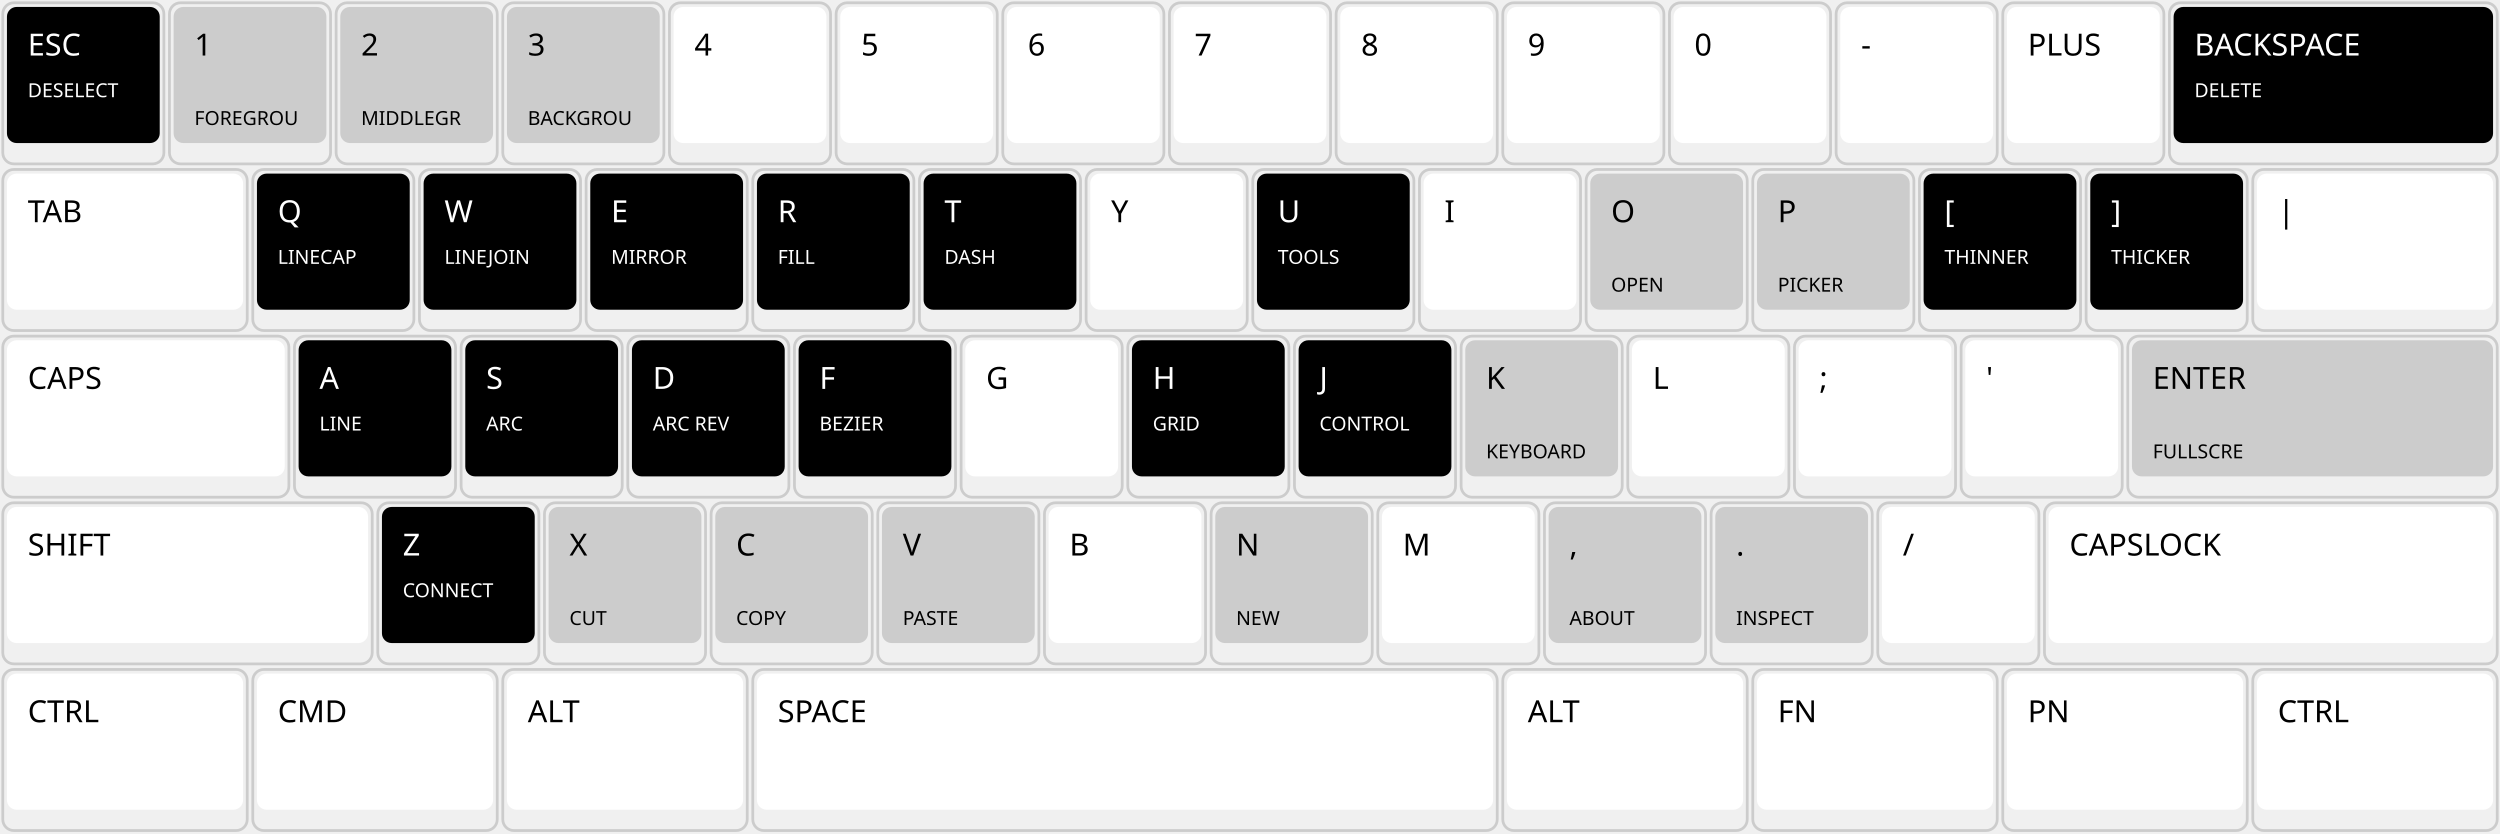
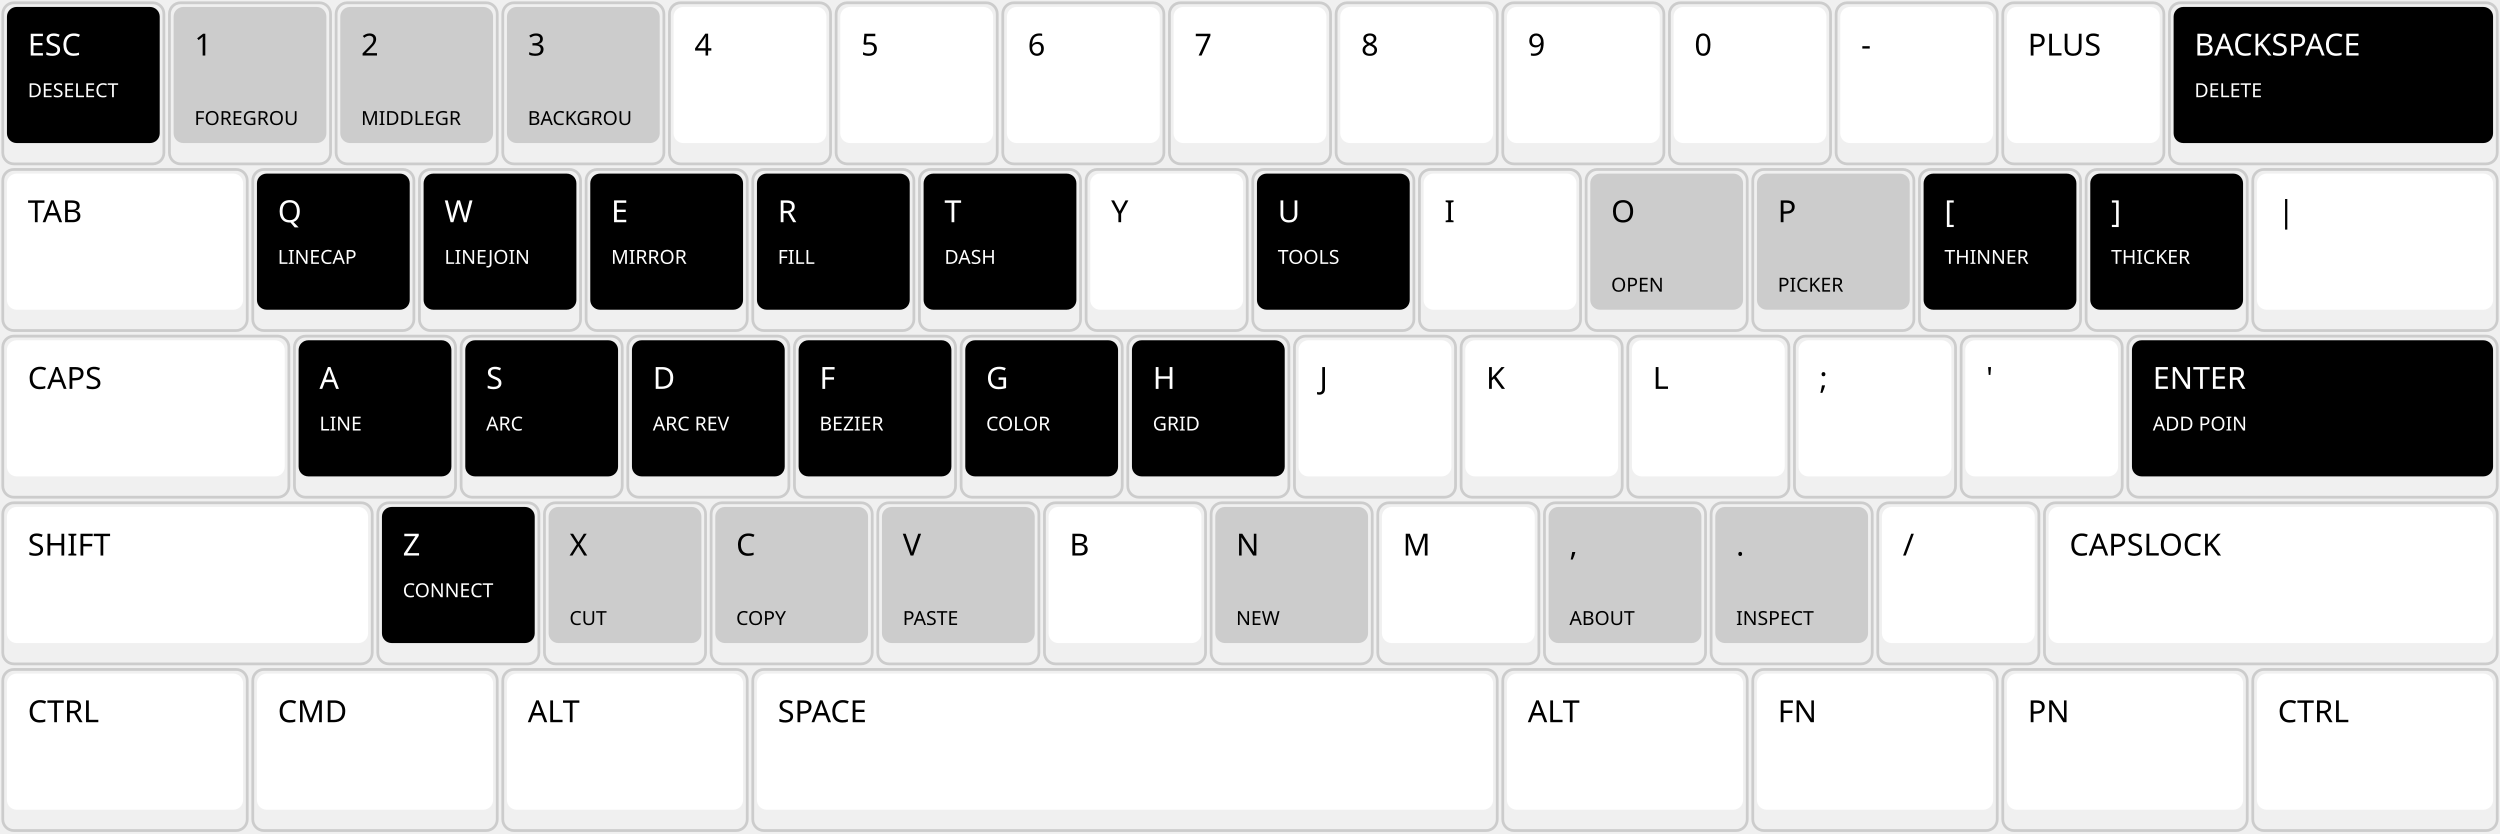
<svg xmlns="http://www.w3.org/2000/svg" width="900" height="300" version="1.0" style="fill:none;stroke:black;stroke-width:2px;">
  <rect x="1" y="1" width="58" height="58" rx="4" ry="4" title="esc" stroke="#ccc" fill="none" stroke-width="1" />
  <rect x="3" y="3" width="54" height="48" rx="3" ry="3" title="esc" stroke="#000" fill="#000" stroke-width="1" />
  <text x="10" y="20" font-size="11" font-family="Input Mono" stroke-width="0" fill="#fff">ESC</text>
  <text x="10" y="35" font-size="7" font-family="Input Mono" stroke-width="0" fill="#fff">DESELECT</text>
  <text x="10" y="45" font-size="7" font-family="Input Mono" stroke-width="0" fill="#000">DOCUMENT</text>
  <rect x="61" y="1" width="58" height="58" rx="4" ry="4" title="1" stroke="#ccc" fill="none" stroke-width="1" />
  <rect x="63" y="3" width="54" height="48" rx="3" ry="3" title="1" stroke="#ccc" fill="#ccc" stroke-width="1" />
  <text x="70" y="20" font-size="11" font-family="Input Mono" stroke-width="0" fill="#000">1</text>
  <text x="70" y="45" font-size="7" font-family="Input Mono" stroke-width="0" fill="#000">FOREGROU</text>
  <rect x="121" y="1" width="58" height="58" rx="4" ry="4" title="2" stroke="#ccc" fill="none" stroke-width="1" />
  <rect x="123" y="3" width="54" height="48" rx="3" ry="3" title="2" stroke="#ccc" fill="#ccc" stroke-width="1" />
  <text x="130" y="20" font-size="11" font-family="Input Mono" stroke-width="0" fill="#000">2</text>
  <text x="130" y="45" font-size="7" font-family="Input Mono" stroke-width="0" fill="#000">MIDDLEGR</text>
  <rect x="181" y="1" width="58" height="58" rx="4" ry="4" title="3" stroke="#ccc" fill="none" stroke-width="1" />
  <rect x="183" y="3" width="54" height="48" rx="3" ry="3" title="3" stroke="#ccc" fill="#ccc" stroke-width="1" />
  <text x="190" y="20" font-size="11" font-family="Input Mono" stroke-width="0" fill="#000">3</text>
  <text x="190" y="45" font-size="7" font-family="Input Mono" stroke-width="0" fill="#000">BACKGROU</text>
  <rect x="241" y="1" width="58" height="58" rx="4" ry="4" title="4" stroke="#ccc" fill="none" stroke-width="1" />
  <rect x="243" y="3" width="54" height="48" rx="3" ry="3" title="4" stroke="#fff" fill="#fff" stroke-width="1" />
  <text x="250" y="20" font-size="11" font-family="Input Mono" stroke-width="0" fill="#000">4</text>
  <rect x="301" y="1" width="58" height="58" rx="4" ry="4" title="5" stroke="#ccc" fill="none" stroke-width="1" />
  <rect x="303" y="3" width="54" height="48" rx="3" ry="3" title="5" stroke="#fff" fill="#fff" stroke-width="1" />
  <text x="310" y="20" font-size="11" font-family="Input Mono" stroke-width="0" fill="#000">5</text>
  <rect x="361" y="1" width="58" height="58" rx="4" ry="4" title="6" stroke="#ccc" fill="none" stroke-width="1" />
  <rect x="363" y="3" width="54" height="48" rx="3" ry="3" title="6" stroke="#fff" fill="#fff" stroke-width="1" />
  <text x="370" y="20" font-size="11" font-family="Input Mono" stroke-width="0" fill="#000">6</text>
  <rect x="421" y="1" width="58" height="58" rx="4" ry="4" title="7" stroke="#ccc" fill="none" stroke-width="1" />
  <rect x="423" y="3" width="54" height="48" rx="3" ry="3" title="7" stroke="#fff" fill="#fff" stroke-width="1" />
  <text x="430" y="20" font-size="11" font-family="Input Mono" stroke-width="0" fill="#000">7</text>
  <rect x="481" y="1" width="58" height="58" rx="4" ry="4" title="8" stroke="#ccc" fill="none" stroke-width="1" />
  <rect x="483" y="3" width="54" height="48" rx="3" ry="3" title="8" stroke="#fff" fill="#fff" stroke-width="1" />
  <text x="490" y="20" font-size="11" font-family="Input Mono" stroke-width="0" fill="#000">8</text>
  <rect x="541" y="1" width="58" height="58" rx="4" ry="4" title="9" stroke="#ccc" fill="none" stroke-width="1" />
  <rect x="543" y="3" width="54" height="48" rx="3" ry="3" title="9" stroke="#fff" fill="#fff" stroke-width="1" />
  <text x="550" y="20" font-size="11" font-family="Input Mono" stroke-width="0" fill="#000">9</text>
  <rect x="601" y="1" width="58" height="58" rx="4" ry="4" title="0" stroke="#ccc" fill="none" stroke-width="1" />
  <rect x="603" y="3" width="54" height="48" rx="3" ry="3" title="0" stroke="#fff" fill="#fff" stroke-width="1" />
  <text x="610" y="20" font-size="11" font-family="Input Mono" stroke-width="0" fill="#000">0</text>
  <rect x="661" y="1" width="58" height="58" rx="4" ry="4" title="-" stroke="#ccc" fill="none" stroke-width="1" />
  <rect x="663" y="3" width="54" height="48" rx="3" ry="3" title="-" stroke="#fff" fill="#fff" stroke-width="1" />
  <text x="670" y="20" font-size="11" font-family="Input Mono" stroke-width="0" fill="#000">-</text>
  <rect x="721" y="1" width="58" height="58" rx="4" ry="4" title="plus" stroke="#ccc" fill="none" stroke-width="1" />
  <rect x="723" y="3" width="54" height="48" rx="3" ry="3" title="plus" stroke="#fff" fill="#fff" stroke-width="1" />
  <text x="730" y="20" font-size="11" font-family="Input Mono" stroke-width="0" fill="#000">PLUS</text>
  <rect x="781" y="1" width="118" height="58" rx="4" ry="4" title="backspace" stroke="#ccc" fill="none" stroke-width="1" />
  <rect x="783" y="3" width="114" height="48" rx="3" ry="3" title="backspace" stroke="#000" fill="#000" stroke-width="1" />
  <text x="790" y="20" font-size="11" font-family="Input Mono" stroke-width="0" fill="#fff">BACKSPACE</text>
  <text x="790" y="35" font-size="7" font-family="Input Mono" stroke-width="0" fill="#fff">DELETE</text>
-   <text x="790" y="45" font-size="7" font-family="Input Mono" stroke-width="0" fill="#000">RESET</text>
+   <text x="790" y="45" font-size="7" font-family="Input Mono" stroke-width="0" fill="#000">REMOVE P</text>
  <rect x="1" y="61" width="88" height="58" rx="4" ry="4" title="tab" stroke="#ccc" fill="none" stroke-width="1" />
  <rect x="3" y="63" width="84" height="48" rx="3" ry="3" title="tab" stroke="#fff" fill="#fff" stroke-width="1" />
  <text x="10" y="80" font-size="11" font-family="Input Mono" stroke-width="0" fill="#000">TAB</text>
  <rect x="91" y="61" width="58" height="58" rx="4" ry="4" title="q" stroke="#ccc" fill="none" stroke-width="1" />
  <rect x="93" y="63" width="54" height="48" rx="3" ry="3" title="q" stroke="#000" fill="#000" stroke-width="1" />
  <text x="100" y="80" font-size="11" font-family="Input Mono" stroke-width="0" fill="#fff">Q</text>
  <text x="100" y="95" font-size="7" font-family="Input Mono" stroke-width="0" fill="#fff">LINECAP</text>
  <text x="100" y="105" font-size="7" font-family="Input Mono" stroke-width="0" fill="#000">QUIT</text>
  <rect x="151" y="61" width="58" height="58" rx="4" ry="4" title="w" stroke="#ccc" fill="none" stroke-width="1" />
  <rect x="153" y="63" width="54" height="48" rx="3" ry="3" title="w" stroke="#000" fill="#000" stroke-width="1" />
  <text x="160" y="80" font-size="11" font-family="Input Mono" stroke-width="0" fill="#fff">W</text>
  <text x="160" y="95" font-size="7" font-family="Input Mono" stroke-width="0" fill="#fff">LINEJOIN</text>
  <rect x="211" y="61" width="58" height="58" rx="4" ry="4" title="e" stroke="#ccc" fill="none" stroke-width="1" />
  <rect x="213" y="63" width="54" height="48" rx="3" ry="3" title="e" stroke="#000" fill="#000" stroke-width="1" />
  <text x="220" y="80" font-size="11" font-family="Input Mono" stroke-width="0" fill="#fff">E</text>
  <text x="220" y="95" font-size="7" font-family="Input Mono" stroke-width="0" fill="#fff">MIRROR</text>
-   <text x="220" y="105" font-size="7" font-family="Input Mono" stroke-width="0" fill="#000">SIZE</text>
  <rect x="271" y="61" width="58" height="58" rx="4" ry="4" title="r" stroke="#ccc" fill="none" stroke-width="1" />
  <rect x="273" y="63" width="54" height="48" rx="3" ry="3" title="r" stroke="#000" fill="#000" stroke-width="1" />
  <text x="280" y="80" font-size="11" font-family="Input Mono" stroke-width="0" fill="#fff">R</text>
  <text x="280" y="95" font-size="7" font-family="Input Mono" stroke-width="0" fill="#fff">FILL</text>
  <rect x="331" y="61" width="58" height="58" rx="4" ry="4" title="t" stroke="#ccc" fill="none" stroke-width="1" />
  <rect x="333" y="63" width="54" height="48" rx="3" ry="3" title="t" stroke="#000" fill="#000" stroke-width="1" />
  <text x="340" y="80" font-size="11" font-family="Input Mono" stroke-width="0" fill="#fff">T</text>
  <text x="340" y="95" font-size="7" font-family="Input Mono" stroke-width="0" fill="#fff">DASH</text>
  <rect x="391" y="61" width="58" height="58" rx="4" ry="4" title="y" stroke="#ccc" fill="none" stroke-width="1" />
  <rect x="393" y="63" width="54" height="48" rx="3" ry="3" title="y" stroke="#fff" fill="#fff" stroke-width="1" />
  <text x="400" y="80" font-size="11" font-family="Input Mono" stroke-width="0" fill="#000">Y</text>
  <rect x="451" y="61" width="58" height="58" rx="4" ry="4" title="u" stroke="#ccc" fill="none" stroke-width="1" />
  <rect x="453" y="63" width="54" height="48" rx="3" ry="3" title="u" stroke="#000" fill="#000" stroke-width="1" />
  <text x="460" y="80" font-size="11" font-family="Input Mono" stroke-width="0" fill="#fff">U</text>
  <text x="460" y="95" font-size="7" font-family="Input Mono" stroke-width="0" fill="#fff">TOOLS</text>
  <rect x="511" y="61" width="58" height="58" rx="4" ry="4" title="i" stroke="#ccc" fill="none" stroke-width="1" />
  <rect x="513" y="63" width="54" height="48" rx="3" ry="3" title="i" stroke="#fff" fill="#fff" stroke-width="1" />
  <text x="520" y="80" font-size="11" font-family="Input Mono" stroke-width="0" fill="#000">I</text>
  <rect x="571" y="61" width="58" height="58" rx="4" ry="4" title="o" stroke="#ccc" fill="none" stroke-width="1" />
  <rect x="573" y="63" width="54" height="48" rx="3" ry="3" title="o" stroke="#ccc" fill="#ccc" stroke-width="1" />
  <text x="580" y="80" font-size="11" font-family="Input Mono" stroke-width="0" fill="#000">O</text>
  <text x="580" y="105" font-size="7" font-family="Input Mono" stroke-width="0" fill="#000">OPEN</text>
  <rect x="631" y="61" width="58" height="58" rx="4" ry="4" title="p" stroke="#ccc" fill="none" stroke-width="1" />
  <rect x="633" y="63" width="54" height="48" rx="3" ry="3" title="p" stroke="#ccc" fill="#ccc" stroke-width="1" />
  <text x="640" y="80" font-size="11" font-family="Input Mono" stroke-width="0" fill="#000">P</text>
  <text x="640" y="105" font-size="7" font-family="Input Mono" stroke-width="0" fill="#000">PICKER</text>
  <rect x="691" y="61" width="58" height="58" rx="4" ry="4" title="[" stroke="#ccc" fill="none" stroke-width="1" />
  <rect x="693" y="63" width="54" height="48" rx="3" ry="3" title="[" stroke="#000" fill="#000" stroke-width="1" />
  <text x="700" y="80" font-size="11" font-family="Input Mono" stroke-width="0" fill="#fff">[</text>
  <text x="700" y="95" font-size="7" font-family="Input Mono" stroke-width="0" fill="#fff">THINNER</text>
  <rect x="751" y="61" width="58" height="58" rx="4" ry="4" title="]" stroke="#ccc" fill="none" stroke-width="1" />
  <rect x="753" y="63" width="54" height="48" rx="3" ry="3" title="]" stroke="#000" fill="#000" stroke-width="1" />
  <text x="760" y="80" font-size="11" font-family="Input Mono" stroke-width="0" fill="#fff">]</text>
  <text x="760" y="95" font-size="7" font-family="Input Mono" stroke-width="0" fill="#fff">THICKER</text>
  <rect x="811" y="61" width="88" height="58" rx="4" ry="4" title="|" stroke="#ccc" fill="none" stroke-width="1" />
  <rect x="813" y="63" width="84" height="48" rx="3" ry="3" title="|" stroke="#fff" fill="#fff" stroke-width="1" />
  <text x="820" y="80" font-size="11" font-family="Input Mono" stroke-width="0" fill="#000">|</text>
  <rect x="1" y="121" width="103" height="58" rx="4" ry="4" title="caps" stroke="#ccc" fill="none" stroke-width="1" />
  <rect x="3" y="123" width="99" height="48" rx="3" ry="3" title="caps" stroke="#fff" fill="#fff" stroke-width="1" />
  <text x="10" y="140" font-size="11" font-family="Input Mono" stroke-width="0" fill="#000">CAPS</text>
  <rect x="106" y="121" width="58" height="58" rx="4" ry="4" title="a" stroke="#ccc" fill="none" stroke-width="1" />
  <rect x="108" y="123" width="54" height="48" rx="3" ry="3" title="a" stroke="#000" fill="#000" stroke-width="1" />
  <text x="115" y="140" font-size="11" font-family="Input Mono" stroke-width="0" fill="#fff">A</text>
  <text x="115" y="155" font-size="7" font-family="Input Mono" stroke-width="0" fill="#fff">LINE</text>
  <rect x="166" y="121" width="58" height="58" rx="4" ry="4" title="s" stroke="#ccc" fill="none" stroke-width="1" />
  <rect x="168" y="123" width="54" height="48" rx="3" ry="3" title="s" stroke="#000" fill="#000" stroke-width="1" />
  <text x="175" y="140" font-size="11" font-family="Input Mono" stroke-width="0" fill="#fff">S</text>
  <text x="175" y="155" font-size="7" font-family="Input Mono" stroke-width="0" fill="#fff">ARC</text>
  <text x="175" y="165" font-size="7" font-family="Input Mono" stroke-width="0" fill="#000">SAVE</text>
  <rect x="226" y="121" width="58" height="58" rx="4" ry="4" title="d" stroke="#ccc" fill="none" stroke-width="1" />
  <rect x="228" y="123" width="54" height="48" rx="3" ry="3" title="d" stroke="#000" fill="#000" stroke-width="1" />
  <text x="235" y="140" font-size="11" font-family="Input Mono" stroke-width="0" fill="#fff">D</text>
  <text x="235" y="155" font-size="7" font-family="Input Mono" stroke-width="0" fill="#fff">ARC REV</text>
  <rect x="286" y="121" width="58" height="58" rx="4" ry="4" title="f" stroke="#ccc" fill="none" stroke-width="1" />
  <rect x="288" y="123" width="54" height="48" rx="3" ry="3" title="f" stroke="#000" fill="#000" stroke-width="1" />
  <text x="295" y="140" font-size="11" font-family="Input Mono" stroke-width="0" fill="#fff">F</text>
  <text x="295" y="155" font-size="7" font-family="Input Mono" stroke-width="0" fill="#fff">BEZIER</text>
  <rect x="346" y="121" width="58" height="58" rx="4" ry="4" title="g" stroke="#ccc" fill="none" stroke-width="1" />
-   <rect x="348" y="123" width="54" height="48" rx="3" ry="3" title="g" stroke="#fff" fill="#fff" stroke-width="1" />
-   <text x="355" y="140" font-size="11" font-family="Input Mono" stroke-width="0" fill="#000">G</text>
+   <rect x="348" y="123" width="54" height="48" rx="3" ry="3" title="g" stroke="#000" fill="#000" stroke-width="1" />
+   <text x="355" y="140" font-size="11" font-family="Input Mono" stroke-width="0" fill="#fff">G</text>
+   <text x="355" y="155" font-size="7" font-family="Input Mono" stroke-width="0" fill="#fff">COLOR</text>
  <rect x="406" y="121" width="58" height="58" rx="4" ry="4" title="h" stroke="#ccc" fill="none" stroke-width="1" />
  <rect x="408" y="123" width="54" height="48" rx="3" ry="3" title="h" stroke="#000" fill="#000" stroke-width="1" />
  <text x="415" y="140" font-size="11" font-family="Input Mono" stroke-width="0" fill="#fff">H</text>
  <text x="415" y="155" font-size="7" font-family="Input Mono" stroke-width="0" fill="#fff">GRID</text>
  <text x="415" y="165" font-size="7" font-family="Input Mono" stroke-width="0" fill="#000">HIDE</text>
  <rect x="466" y="121" width="58" height="58" rx="4" ry="4" title="j" stroke="#ccc" fill="none" stroke-width="1" />
-   <rect x="468" y="123" width="54" height="48" rx="3" ry="3" title="j" stroke="#000" fill="#000" stroke-width="1" />
-   <text x="475" y="140" font-size="11" font-family="Input Mono" stroke-width="0" fill="#fff">J</text>
-   <text x="475" y="155" font-size="7" font-family="Input Mono" stroke-width="0" fill="#fff">CONTROL</text>
+   <rect x="468" y="123" width="54" height="48" rx="3" ry="3" title="j" stroke="#fff" fill="#fff" stroke-width="1" />
+   <text x="475" y="140" font-size="11" font-family="Input Mono" stroke-width="0" fill="#000">J</text>
  <rect x="526" y="121" width="58" height="58" rx="4" ry="4" title="k" stroke="#ccc" fill="none" stroke-width="1" />
-   <rect x="528" y="123" width="54" height="48" rx="3" ry="3" title="k" stroke="#ccc" fill="#ccc" stroke-width="1" />
+   <rect x="528" y="123" width="54" height="48" rx="3" ry="3" title="k" stroke="#fff" fill="#fff" stroke-width="1" />
  <text x="535" y="140" font-size="11" font-family="Input Mono" stroke-width="0" fill="#000">K</text>
-   <text x="535" y="165" font-size="7" font-family="Input Mono" stroke-width="0" fill="#000">KEYBOARD</text>
  <rect x="586" y="121" width="58" height="58" rx="4" ry="4" title="l" stroke="#ccc" fill="none" stroke-width="1" />
  <rect x="588" y="123" width="54" height="48" rx="3" ry="3" title="l" stroke="#fff" fill="#fff" stroke-width="1" />
  <text x="595" y="140" font-size="11" font-family="Input Mono" stroke-width="0" fill="#000">L</text>
  <rect x="646" y="121" width="58" height="58" rx="4" ry="4" title=";" stroke="#ccc" fill="none" stroke-width="1" />
  <rect x="648" y="123" width="54" height="48" rx="3" ry="3" title=";" stroke="#fff" fill="#fff" stroke-width="1" />
  <text x="655" y="140" font-size="11" font-family="Input Mono" stroke-width="0" fill="#000">;</text>
  <rect x="706" y="121" width="58" height="58" rx="4" ry="4" title="'" stroke="#ccc" fill="none" stroke-width="1" />
  <rect x="708" y="123" width="54" height="48" rx="3" ry="3" title="'" stroke="#fff" fill="#fff" stroke-width="1" />
  <text x="715" y="140" font-size="11" font-family="Input Mono" stroke-width="0" fill="#000">'</text>
  <rect x="766" y="121" width="133" height="58" rx="4" ry="4" title="enter" stroke="#ccc" fill="none" stroke-width="1" />
-   <rect x="768" y="123" width="129" height="48" rx="3" ry="3" title="enter" stroke="#ccc" fill="#ccc" stroke-width="1" />
-   <text x="775" y="140" font-size="11" font-family="Input Mono" stroke-width="0" fill="#000">ENTER</text>
+   <rect x="768" y="123" width="129" height="48" rx="3" ry="3" title="enter" stroke="#000" fill="#000" stroke-width="1" />
+   <text x="775" y="140" font-size="11" font-family="Input Mono" stroke-width="0" fill="#fff">ENTER</text>
+   <text x="775" y="155" font-size="7" font-family="Input Mono" stroke-width="0" fill="#fff">ADD POIN</text>
  <text x="775" y="165" font-size="7" font-family="Input Mono" stroke-width="0" fill="#000">FULLSCRE</text>
  <rect x="1" y="181" width="133" height="58" rx="4" ry="4" title="shift" stroke="#ccc" fill="none" stroke-width="1" />
  <rect x="3" y="183" width="129" height="48" rx="3" ry="3" title="shift" stroke="#fff" fill="#fff" stroke-width="1" />
  <text x="10" y="200" font-size="11" font-family="Input Mono" stroke-width="0" fill="#000">SHIFT</text>
  <rect x="136" y="181" width="58" height="58" rx="4" ry="4" title="z" stroke="#ccc" fill="none" stroke-width="1" />
  <rect x="138" y="183" width="54" height="48" rx="3" ry="3" title="z" stroke="#000" fill="#000" stroke-width="1" />
  <text x="145" y="200" font-size="11" font-family="Input Mono" stroke-width="0" fill="#fff">Z</text>
  <text x="145" y="215" font-size="7" font-family="Input Mono" stroke-width="0" fill="#fff">CONNECT</text>
  <text x="145" y="225" font-size="7" font-family="Input Mono" stroke-width="0" fill="#000">UNDO</text>
  <rect x="196" y="181" width="58" height="58" rx="4" ry="4" title="x" stroke="#ccc" fill="none" stroke-width="1" />
  <rect x="198" y="183" width="54" height="48" rx="3" ry="3" title="x" stroke="#ccc" fill="#ccc" stroke-width="1" />
  <text x="205" y="200" font-size="11" font-family="Input Mono" stroke-width="0" fill="#000">X</text>
  <text x="205" y="225" font-size="7" font-family="Input Mono" stroke-width="0" fill="#000">CUT</text>
  <rect x="256" y="181" width="58" height="58" rx="4" ry="4" title="c" stroke="#ccc" fill="none" stroke-width="1" />
  <rect x="258" y="183" width="54" height="48" rx="3" ry="3" title="c" stroke="#ccc" fill="#ccc" stroke-width="1" />
  <text x="265" y="200" font-size="11" font-family="Input Mono" stroke-width="0" fill="#000">C</text>
  <text x="265" y="225" font-size="7" font-family="Input Mono" stroke-width="0" fill="#000">COPY</text>
  <rect x="316" y="181" width="58" height="58" rx="4" ry="4" title="v" stroke="#ccc" fill="none" stroke-width="1" />
  <rect x="318" y="183" width="54" height="48" rx="3" ry="3" title="v" stroke="#ccc" fill="#ccc" stroke-width="1" />
  <text x="325" y="200" font-size="11" font-family="Input Mono" stroke-width="0" fill="#000">V</text>
  <text x="325" y="225" font-size="7" font-family="Input Mono" stroke-width="0" fill="#000">PASTE</text>
  <rect x="376" y="181" width="58" height="58" rx="4" ry="4" title="b" stroke="#ccc" fill="none" stroke-width="1" />
  <rect x="378" y="183" width="54" height="48" rx="3" ry="3" title="b" stroke="#fff" fill="#fff" stroke-width="1" />
  <text x="385" y="200" font-size="11" font-family="Input Mono" stroke-width="0" fill="#000">B</text>
  <rect x="436" y="181" width="58" height="58" rx="4" ry="4" title="n" stroke="#ccc" fill="none" stroke-width="1" />
  <rect x="438" y="183" width="54" height="48" rx="3" ry="3" title="n" stroke="#ccc" fill="#ccc" stroke-width="1" />
  <text x="445" y="200" font-size="11" font-family="Input Mono" stroke-width="0" fill="#000">N</text>
  <text x="445" y="225" font-size="7" font-family="Input Mono" stroke-width="0" fill="#000">NEW</text>
  <rect x="496" y="181" width="58" height="58" rx="4" ry="4" title="m" stroke="#ccc" fill="none" stroke-width="1" />
  <rect x="498" y="183" width="54" height="48" rx="3" ry="3" title="m" stroke="#fff" fill="#fff" stroke-width="1" />
  <text x="505" y="200" font-size="11" font-family="Input Mono" stroke-width="0" fill="#000">M</text>
  <rect x="556" y="181" width="58" height="58" rx="4" ry="4" title="," stroke="#ccc" fill="none" stroke-width="1" />
  <rect x="558" y="183" width="54" height="48" rx="3" ry="3" title="," stroke="#ccc" fill="#ccc" stroke-width="1" />
  <text x="565" y="200" font-size="11" font-family="Input Mono" stroke-width="0" fill="#000">,</text>
  <text x="565" y="225" font-size="7" font-family="Input Mono" stroke-width="0" fill="#000">ABOUT</text>
  <rect x="616" y="181" width="58" height="58" rx="4" ry="4" title="." stroke="#ccc" fill="none" stroke-width="1" />
  <rect x="618" y="183" width="54" height="48" rx="3" ry="3" title="." stroke="#ccc" fill="#ccc" stroke-width="1" />
  <text x="625" y="200" font-size="11" font-family="Input Mono" stroke-width="0" fill="#000">.</text>
  <text x="625" y="225" font-size="7" font-family="Input Mono" stroke-width="0" fill="#000">INSPECT</text>
  <rect x="676" y="181" width="58" height="58" rx="4" ry="4" title="/" stroke="#ccc" fill="none" stroke-width="1" />
  <rect x="678" y="183" width="54" height="48" rx="3" ry="3" title="/" stroke="#fff" fill="#fff" stroke-width="1" />
  <text x="685" y="200" font-size="11" font-family="Input Mono" stroke-width="0" fill="#000">/</text>
  <rect x="736" y="181" width="163" height="58" rx="4" ry="4" title="capslock" stroke="#ccc" fill="none" stroke-width="1" />
  <rect x="738" y="183" width="159" height="48" rx="3" ry="3" title="capslock" stroke="#fff" fill="#fff" stroke-width="1" />
  <text x="745" y="200" font-size="11" font-family="Input Mono" stroke-width="0" fill="#000">CAPSLOCK</text>
  <rect x="1" y="241" width="88" height="58" rx="4" ry="4" title="ctrl" stroke="#ccc" fill="none" stroke-width="1" />
  <rect x="3" y="243" width="84" height="48" rx="3" ry="3" title="ctrl" stroke="#fff" fill="#fff" stroke-width="1" />
  <text x="10" y="260" font-size="11" font-family="Input Mono" stroke-width="0" fill="#000">CTRL</text>
  <rect x="91" y="241" width="88" height="58" rx="4" ry="4" title="cmd" stroke="#ccc" fill="none" stroke-width="1" />
  <rect x="93" y="243" width="84" height="48" rx="3" ry="3" title="cmd" stroke="#fff" fill="#fff" stroke-width="1" />
  <text x="100" y="260" font-size="11" font-family="Input Mono" stroke-width="0" fill="#000">CMD</text>
  <rect x="181" y="241" width="88" height="58" rx="4" ry="4" title="alt" stroke="#ccc" fill="none" stroke-width="1" />
  <rect x="183" y="243" width="84" height="48" rx="3" ry="3" title="alt" stroke="#fff" fill="#fff" stroke-width="1" />
  <text x="190" y="260" font-size="11" font-family="Input Mono" stroke-width="0" fill="#000">ALT</text>
  <rect x="271" y="241" width="268" height="58" rx="4" ry="4" title="space" stroke="#ccc" fill="none" stroke-width="1" />
  <rect x="273" y="243" width="264" height="48" rx="3" ry="3" title="space" stroke="#fff" fill="#fff" stroke-width="1" />
  <text x="280" y="260" font-size="11" font-family="Input Mono" stroke-width="0" fill="#000">SPACE</text>
  <rect x="811" y="241" width="88" height="58" rx="4" ry="4" title="ctrl" stroke="#ccc" fill="none" stroke-width="1" />
  <rect x="813" y="243" width="84" height="48" rx="3" ry="3" title="ctrl" stroke="#fff" fill="#fff" stroke-width="1" />
  <text x="820" y="260" font-size="11" font-family="Input Mono" stroke-width="0" fill="#000">CTRL</text>
  <rect x="721" y="241" width="88" height="58" rx="4" ry="4" title="pn" stroke="#ccc" fill="none" stroke-width="1" />
  <rect x="723" y="243" width="84" height="48" rx="3" ry="3" title="pn" stroke="#fff" fill="#fff" stroke-width="1" />
  <text x="730" y="260" font-size="11" font-family="Input Mono" stroke-width="0" fill="#000">PN</text>
  <rect x="631" y="241" width="88" height="58" rx="4" ry="4" title="fn" stroke="#ccc" fill="none" stroke-width="1" />
  <rect x="633" y="243" width="84" height="48" rx="3" ry="3" title="fn" stroke="#fff" fill="#fff" stroke-width="1" />
  <text x="640" y="260" font-size="11" font-family="Input Mono" stroke-width="0" fill="#000">FN</text>
  <rect x="541" y="241" width="88" height="58" rx="4" ry="4" title="alt" stroke="#ccc" fill="none" stroke-width="1" />
  <rect x="543" y="243" width="84" height="48" rx="3" ry="3" title="alt" stroke="#fff" fill="#fff" stroke-width="1" />
  <text x="550" y="260" font-size="11" font-family="Input Mono" stroke-width="0" fill="#000">ALT</text>
</svg>
